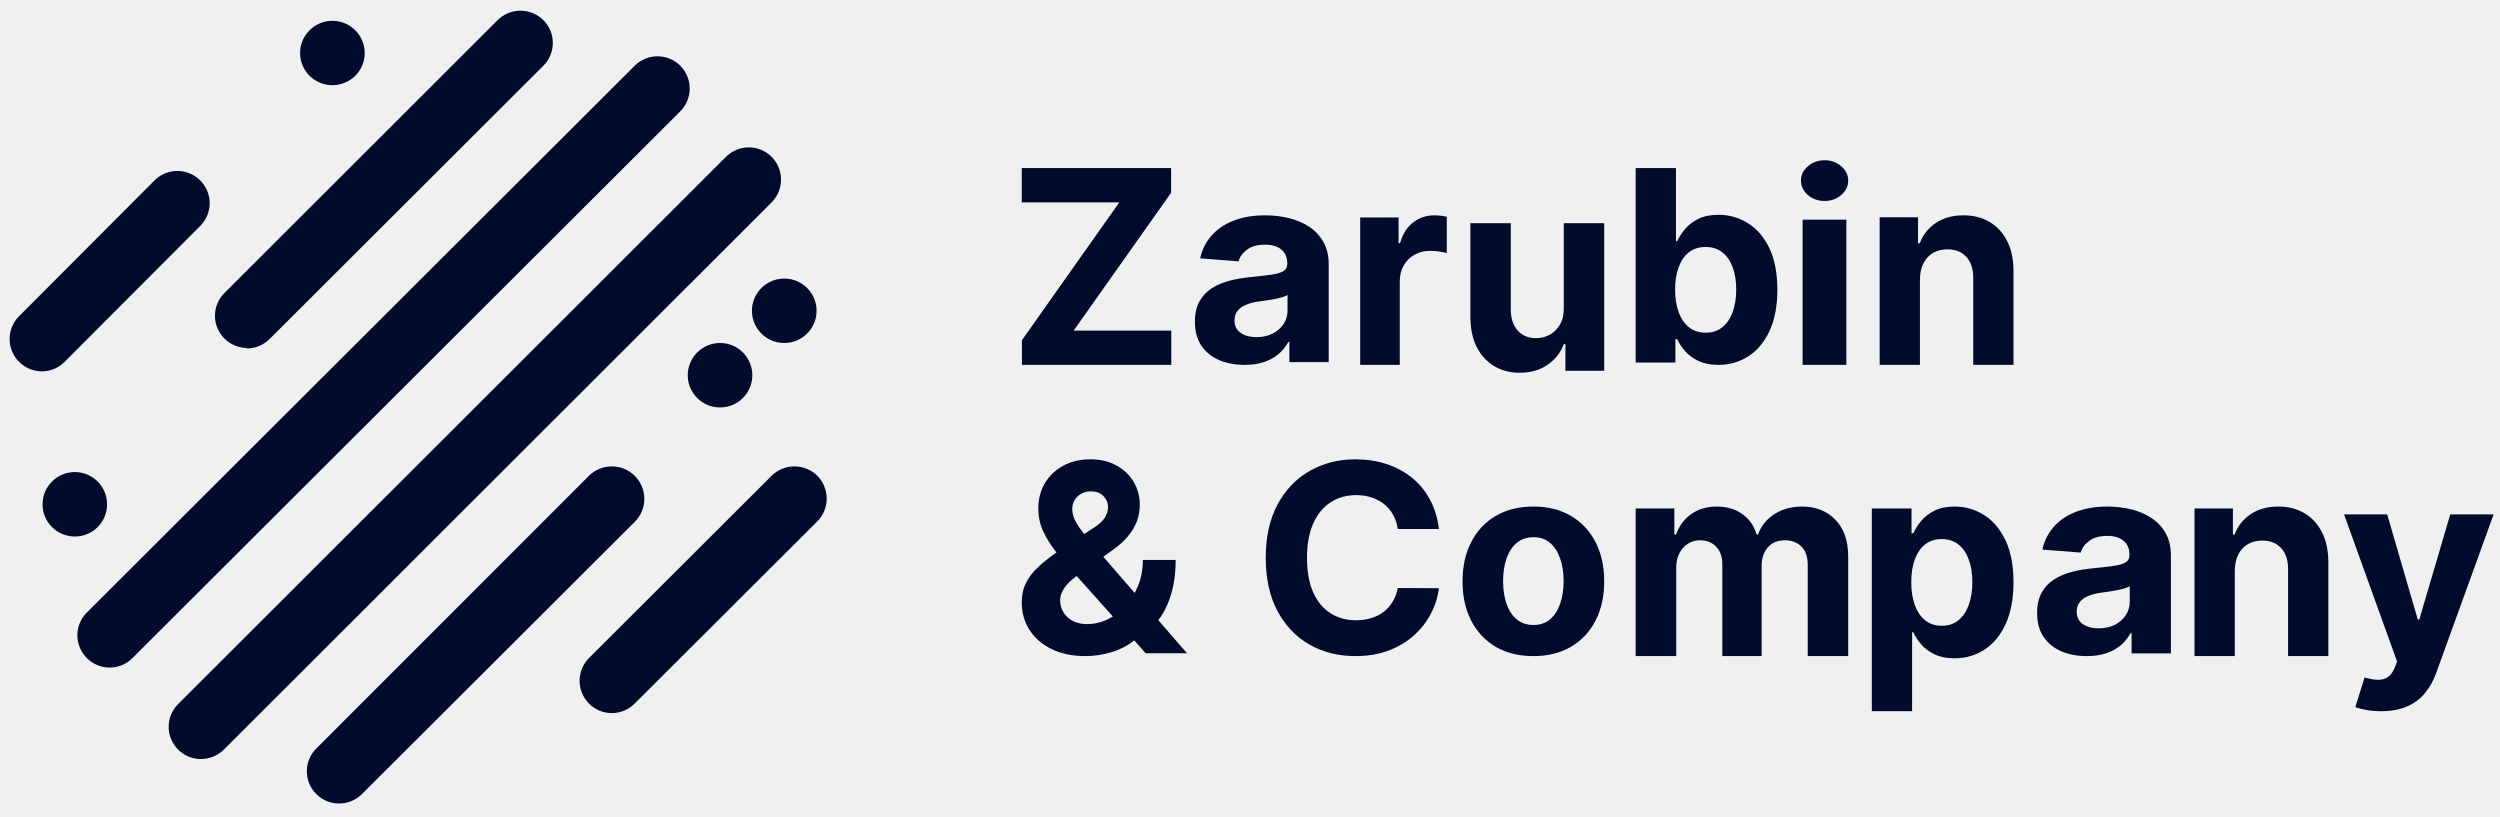
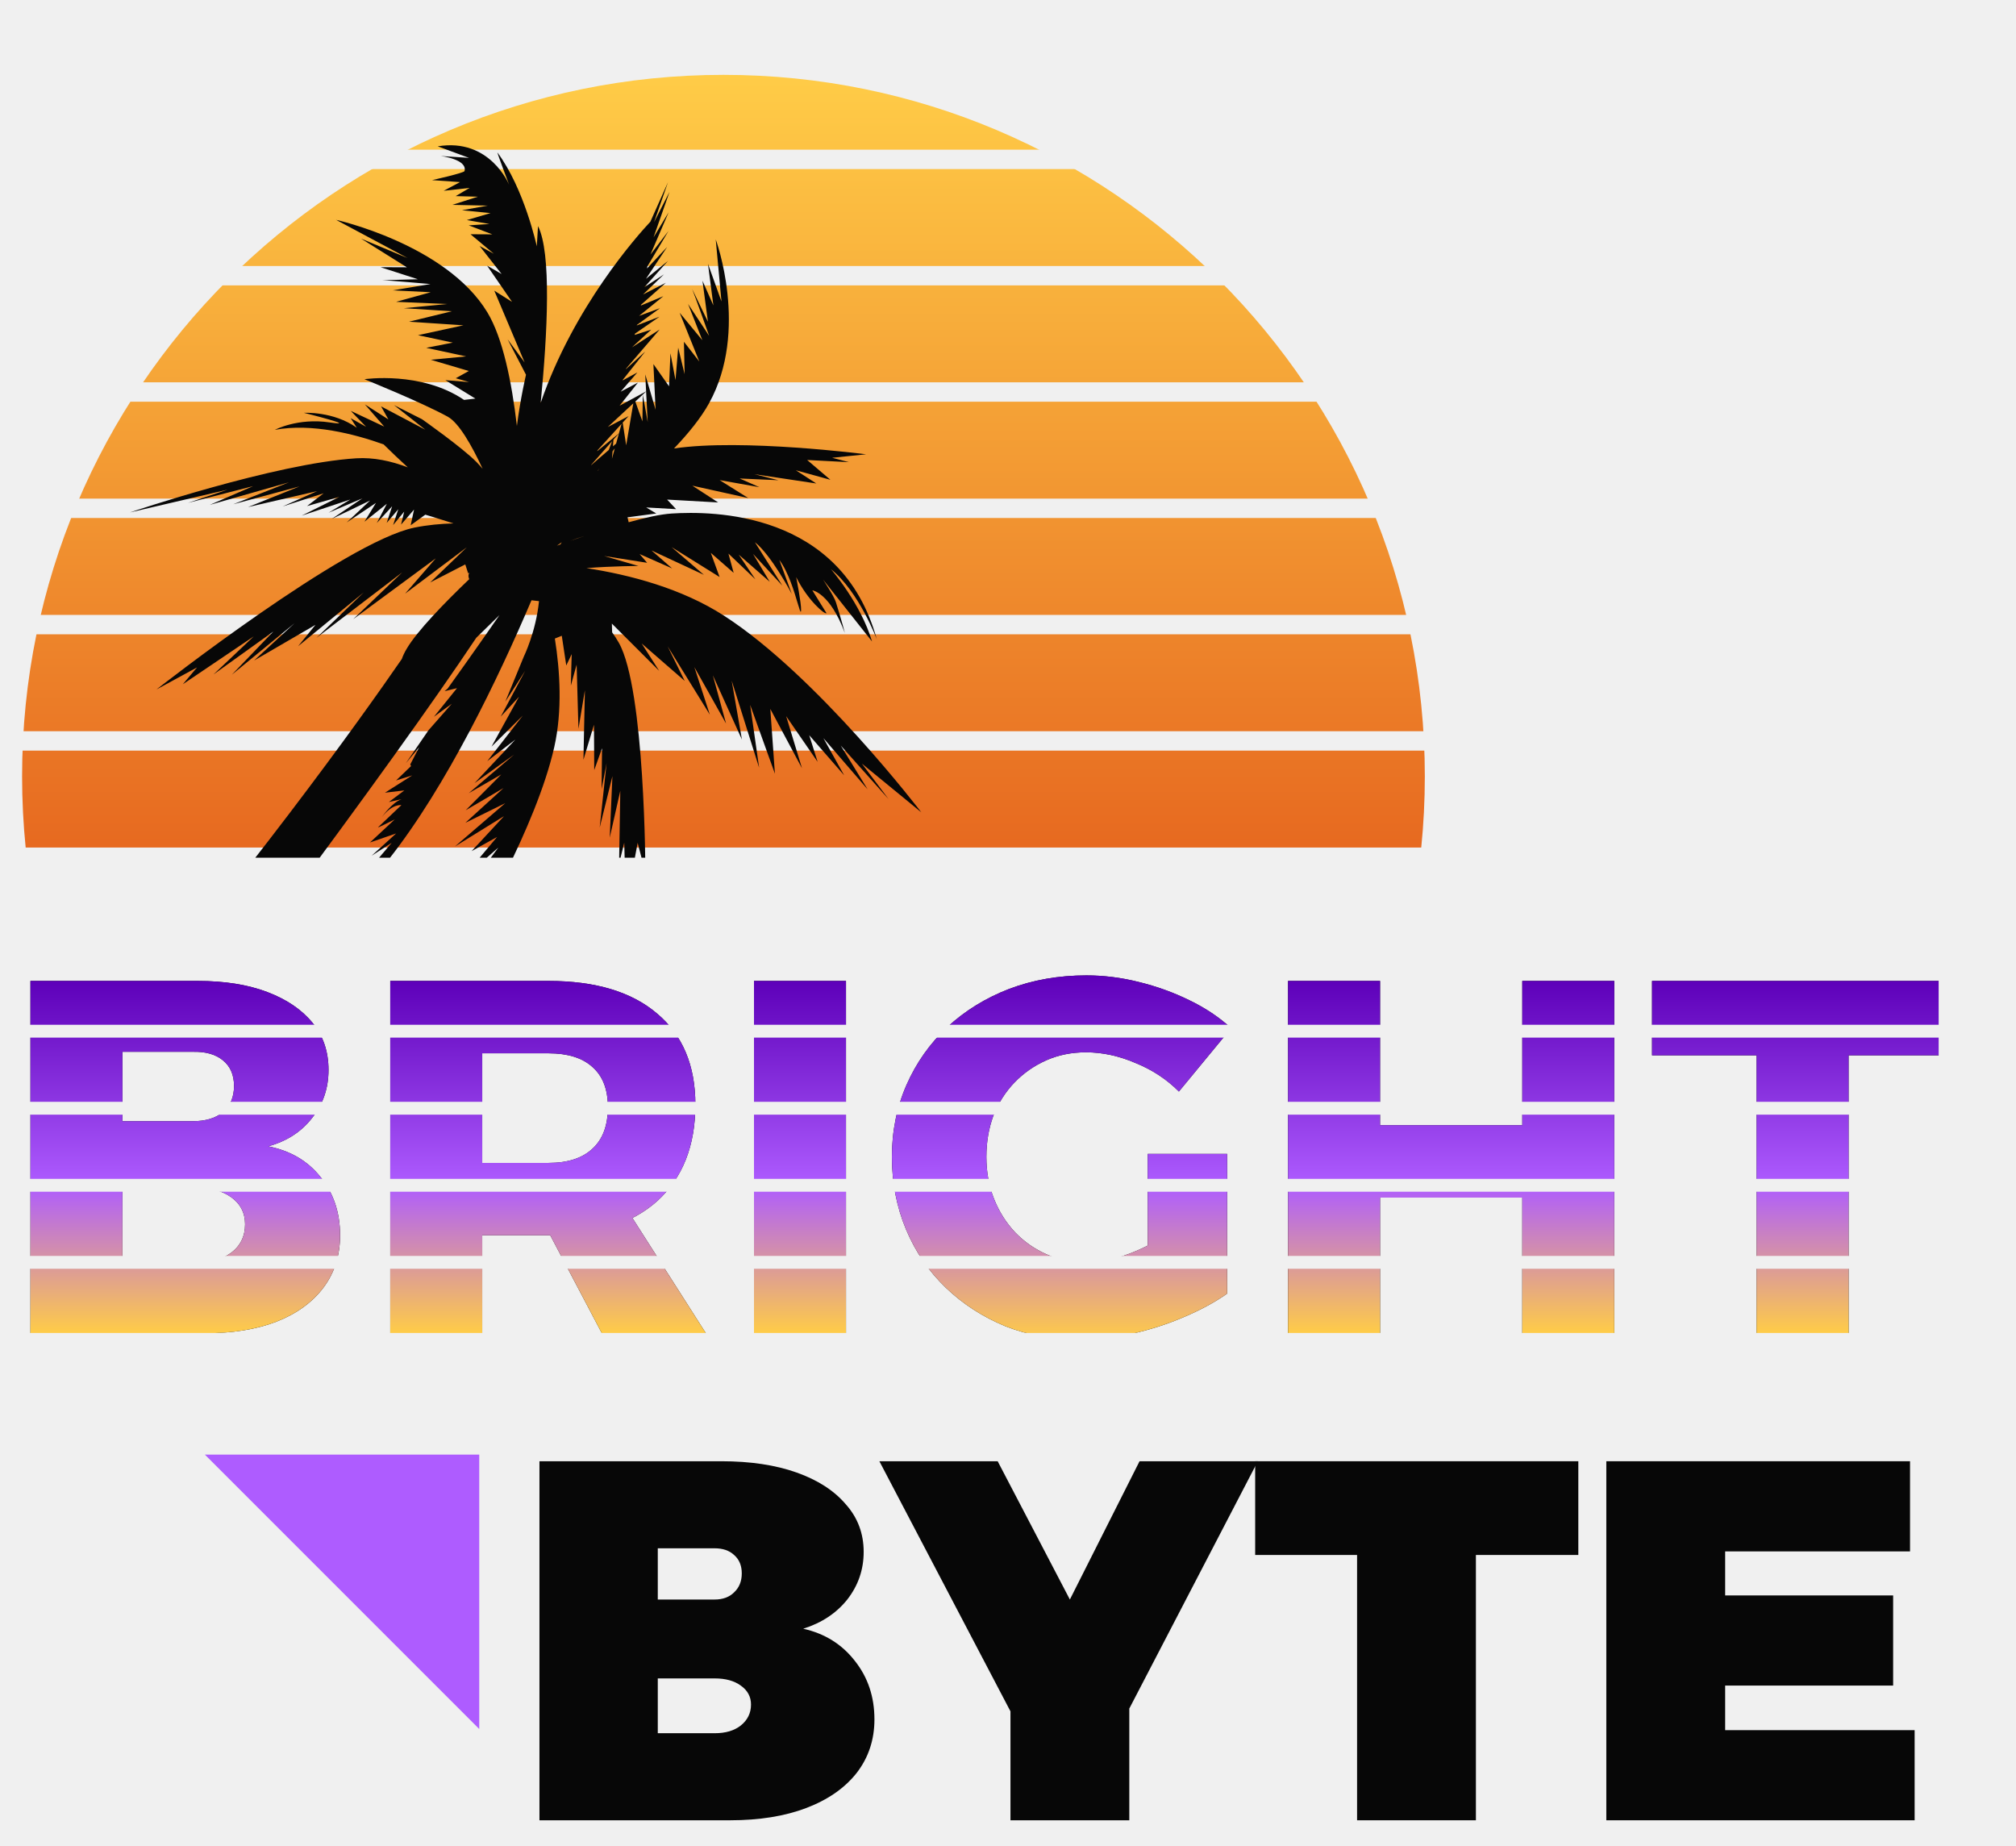
- <svg xmlns="http://www.w3.org/2000/svg" viewBox="0 0 196 64" fill="none">
-   <g clip-path="url(#clip0_560_2502)">
-     <path d="M7.642 37.735C7.286 37.387 6.835 37.15 6.345 37.056C5.855 36.962 5.348 37.015 4.888 37.207C4.427 37.4 4.034 37.723 3.758 38.138C3.481 38.552 3.334 39.039 3.334 39.536C3.334 40.034 3.481 40.521 3.758 40.935C4.034 41.35 4.427 41.673 4.888 41.866C5.348 42.059 5.855 42.111 6.345 42.017C6.835 41.923 7.286 41.687 7.642 41.338C7.881 41.102 8.07 40.821 8.199 40.512C8.328 40.203 8.395 39.871 8.395 39.536C8.395 39.202 8.328 38.87 8.199 38.561C8.07 38.252 7.881 37.971 7.642 37.735Z" fill="#010C2C" />
-     <path d="M59.695 26.151C60.049 26.504 60.5 26.745 60.992 26.843C61.483 26.94 61.993 26.89 62.455 26.699C62.918 26.508 63.314 26.185 63.593 25.769C63.871 25.354 64.02 24.865 64.02 24.366C64.02 23.866 63.871 23.378 63.593 22.962C63.314 22.547 62.918 22.223 62.455 22.032C61.993 21.841 61.483 21.791 60.992 21.889C60.5 21.986 60.049 22.227 59.695 22.581C59.459 22.814 59.271 23.092 59.144 23.399C59.016 23.705 58.95 24.034 58.95 24.366C58.95 24.698 59.016 25.026 59.144 25.332C59.271 25.639 59.459 25.917 59.695 26.151Z" fill="#010C2C" />
-     <path d="M15.753 17.657C16.203 17.179 16.449 16.544 16.439 15.889C16.428 15.233 16.162 14.607 15.697 14.143C15.232 13.679 14.604 13.414 13.946 13.403C13.289 13.393 12.653 13.638 12.173 14.087L1.487 24.798C1.136 25.153 0.898 25.603 0.802 26.093C0.707 26.582 0.758 27.089 0.949 27.549C1.141 28.01 1.464 28.404 1.879 28.682C2.294 28.96 2.782 29.111 3.282 29.114C3.614 29.115 3.943 29.049 4.25 28.921C4.556 28.793 4.834 28.605 5.067 28.368L15.753 17.657Z" fill="#010C2C" />
-     <path d="M19.333 27.323C20.005 27.323 20.65 27.059 21.128 26.588L42.597 5.156C43.073 4.682 43.341 4.04 43.342 3.369C43.343 2.698 43.077 2.055 42.602 1.58C42.127 1.105 41.483 0.838 40.811 0.837C40.138 0.836 39.493 1.101 39.017 1.575L17.548 23.018C17.211 23.373 16.984 23.818 16.895 24.299C16.806 24.78 16.86 25.277 17.049 25.729C17.238 26.18 17.555 26.567 17.96 26.843C18.365 27.118 18.842 27.27 19.333 27.281V27.323Z" fill="#010C2C" />
-     <path d="M53.337 5.156C53.102 4.92 52.823 4.733 52.516 4.606C52.209 4.478 51.879 4.413 51.547 4.413C51.214 4.413 50.884 4.478 50.577 4.606C50.27 4.733 49.991 4.92 49.757 5.156L6.808 48.02C6.572 48.254 6.385 48.532 6.257 48.839C6.129 49.145 6.063 49.473 6.063 49.806C6.063 50.137 6.129 50.466 6.257 50.772C6.385 51.078 6.572 51.357 6.808 51.591C7.042 51.827 7.321 52.016 7.628 52.144C7.935 52.272 8.265 52.338 8.598 52.338C8.931 52.338 9.261 52.272 9.569 52.144C9.876 52.016 10.155 51.827 10.388 51.591L53.337 8.726C53.809 8.251 54.073 7.61 54.073 6.941C54.073 6.272 53.809 5.631 53.337 5.156Z" fill="#010C2C" />
-     <path d="M60.497 12.296C60.262 12.06 59.983 11.874 59.676 11.746C59.369 11.618 59.039 11.553 58.707 11.553C58.374 11.553 58.044 11.618 57.737 11.746C57.43 11.874 57.151 12.06 56.917 12.296L13.968 55.192C13.732 55.427 13.544 55.706 13.416 56.014C13.288 56.321 13.222 56.65 13.222 56.983C13.222 57.316 13.288 57.645 13.416 57.952C13.544 58.259 13.732 58.539 13.968 58.773C14.203 59.007 14.481 59.193 14.787 59.319C15.093 59.445 15.422 59.51 15.753 59.509C16.425 59.509 17.07 59.244 17.548 58.773L60.497 15.866C60.968 15.391 61.233 14.75 61.233 14.081C61.233 13.413 60.968 12.771 60.497 12.296Z" fill="#010C2C" />
-     <path d="M49.757 37.298C49.281 36.828 48.637 36.564 47.967 36.564C47.296 36.564 46.653 36.828 46.177 37.298L24.74 58.741C24.29 59.219 24.044 59.854 24.055 60.51C24.065 61.166 24.331 61.792 24.796 62.256C25.261 62.719 25.889 62.985 26.547 62.995C27.204 63.006 27.84 62.76 28.32 62.312L49.8 40.879C50.266 40.397 50.524 39.751 50.516 39.08C50.508 38.41 50.235 37.77 49.757 37.298Z" fill="#010C2C" />
-     <path d="M64.076 37.298C63.6 36.828 62.957 36.564 62.286 36.564C61.616 36.564 60.973 36.828 60.497 37.298L46.177 51.59C45.705 52.065 45.44 52.707 45.44 53.375C45.44 54.044 45.705 54.685 46.177 55.16C46.411 55.397 46.689 55.585 46.996 55.714C47.304 55.842 47.634 55.908 47.967 55.908C48.3 55.908 48.63 55.842 48.937 55.714C49.244 55.585 49.523 55.397 49.757 55.16L64.076 40.879C64.549 40.403 64.814 39.759 64.814 39.089C64.814 38.419 64.549 37.775 64.076 37.298Z" fill="#010C2C" />
-     <path d="M54.662 27.633C54.307 27.986 54.066 28.436 53.968 28.926C53.87 29.416 53.92 29.924 54.111 30.385C54.303 30.847 54.628 31.242 55.044 31.519C55.461 31.797 55.951 31.945 56.452 31.945C56.953 31.945 57.442 31.797 57.859 31.519C58.276 31.242 58.6 30.847 58.792 30.385C58.983 29.924 59.033 29.416 58.935 28.926C58.837 28.436 58.596 27.986 58.242 27.633C58.007 27.397 57.728 27.21 57.421 27.082C57.114 26.955 56.784 26.889 56.452 26.889C56.119 26.889 55.789 26.955 55.482 27.082C55.175 27.21 54.896 27.397 54.662 27.633Z" fill="#010C2C" />
-     <path d="M27.85 5.945C28.204 5.591 28.446 5.141 28.544 4.651C28.642 4.161 28.592 3.653 28.4 3.192C28.209 2.73 27.884 2.335 27.467 2.058C27.051 1.78 26.561 1.632 26.06 1.632C25.559 1.632 25.069 1.78 24.653 2.058C24.236 2.335 23.912 2.73 23.72 3.192C23.528 3.653 23.478 4.161 23.576 4.651C23.674 5.141 23.916 5.591 24.27 5.945C24.746 6.415 25.39 6.679 26.06 6.679C26.73 6.679 27.374 6.415 27.85 5.945Z" fill="#010C2C" />
-     <path d="M186.68 55.758C186.273 55.758 185.89 55.726 185.533 55.663C185.181 55.604 184.89 55.529 184.658 55.436L185.382 53.114C185.76 53.225 186.099 53.286 186.401 53.296C186.708 53.306 186.972 53.238 187.193 53.092C187.42 52.946 187.603 52.697 187.744 52.347L187.933 51.872L183.775 40.331H187.155L189.555 48.57H189.675L192.097 40.331H195.5L190.996 52.763C190.78 53.367 190.485 53.893 190.113 54.341C189.746 54.794 189.281 55.142 188.717 55.385C188.154 55.634 187.475 55.758 186.68 55.758Z" fill="#010C2C" />
-     <path d="M175.207 44.747V51.438H172.051V39.864H175.059V41.906H175.192C175.444 41.233 175.866 40.7 176.459 40.309C177.052 39.912 177.77 39.713 178.615 39.713C179.405 39.713 180.094 39.889 180.682 40.241C181.269 40.593 181.726 41.095 182.052 41.748C182.378 42.396 182.541 43.169 182.541 44.069V51.438H179.385V44.641C179.39 43.933 179.212 43.38 178.852 42.984C178.491 42.582 177.995 42.381 177.363 42.381C176.938 42.381 176.563 42.474 176.237 42.66C175.916 42.846 175.664 43.117 175.481 43.473C175.303 43.825 175.212 44.249 175.207 44.747Z" fill="#010C2C" />
-     <path d="M163.6 51.438C162.852 51.438 162.186 51.312 161.601 51.061C161.016 50.804 160.553 50.427 160.213 49.929C159.877 49.426 159.709 48.8 159.709 48.05C159.709 47.419 159.829 46.889 160.068 46.46C160.307 46.031 160.632 45.685 161.044 45.424C161.456 45.163 161.924 44.965 162.448 44.832C162.977 44.699 163.531 44.605 164.111 44.551C164.793 44.482 165.342 44.418 165.759 44.359C166.176 44.295 166.479 44.201 166.667 44.078C166.855 43.955 166.949 43.772 166.949 43.53V43.486C166.949 43.017 166.797 42.655 166.492 42.399C166.191 42.142 165.764 42.014 165.21 42.014C164.625 42.014 164.16 42.14 163.814 42.391C163.468 42.638 163.239 42.949 163.127 43.323L160.121 43.087C160.274 42.396 160.574 41.799 161.021 41.296C161.469 40.788 162.046 40.399 162.753 40.128C163.465 39.852 164.289 39.713 165.225 39.713C165.876 39.713 166.499 39.787 167.094 39.935C167.694 40.083 168.226 40.313 168.689 40.623C169.157 40.934 169.526 41.333 169.795 41.822C170.065 42.305 170.199 42.884 170.199 43.56V51.224H167.117V49.648H167.026C166.837 50.003 166.586 50.316 166.27 50.587C165.955 50.854 165.576 51.063 165.134 51.216C164.691 51.364 164.18 51.438 163.6 51.438ZM164.531 49.263C165.009 49.263 165.431 49.172 165.797 48.99C166.164 48.802 166.451 48.551 166.659 48.235C166.868 47.919 166.972 47.562 166.972 47.162V45.957C166.871 46.021 166.731 46.08 166.553 46.134C166.38 46.184 166.184 46.23 165.965 46.275C165.746 46.314 165.528 46.351 165.309 46.386C165.09 46.415 164.892 46.442 164.714 46.467C164.332 46.521 163.999 46.608 163.714 46.726C163.43 46.844 163.208 47.005 163.051 47.207C162.893 47.404 162.814 47.651 162.814 47.947C162.814 48.376 162.974 48.703 163.295 48.93C163.62 49.152 164.032 49.263 164.531 49.263Z" fill="#010C2C" />
-     <path d="M146.75 55.758V39.864H149.864V41.806H150.005C150.144 41.494 150.344 41.178 150.606 40.857C150.873 40.531 151.219 40.26 151.644 40.044C152.074 39.824 152.608 39.713 153.245 39.713C154.076 39.713 154.842 39.934 155.544 40.376C156.246 40.812 156.807 41.472 157.227 42.355C157.648 43.233 157.858 44.334 157.858 45.658C157.858 46.948 157.652 48.036 157.242 48.925C156.837 49.807 156.283 50.477 155.581 50.934C154.884 51.385 154.103 51.611 153.238 51.611C152.625 51.611 152.104 51.508 151.674 51.303C151.248 51.097 150.9 50.839 150.628 50.528C150.356 50.211 150.149 49.893 150.005 49.572H149.909V55.758H146.75ZM149.842 45.644C149.842 46.331 149.936 46.93 150.124 47.442C150.312 47.954 150.584 48.353 150.939 48.639C151.295 48.919 151.728 49.06 152.237 49.06C152.751 49.06 153.186 48.917 153.542 48.631C153.898 48.34 154.167 47.939 154.35 47.427C154.538 46.91 154.632 46.316 154.632 45.644C154.632 44.976 154.541 44.389 154.358 43.883C154.175 43.376 153.905 42.979 153.55 42.694C153.194 42.407 152.756 42.264 152.237 42.264C151.723 42.264 151.288 42.403 150.932 42.678C150.581 42.954 150.312 43.346 150.124 43.852C149.936 44.359 149.842 44.956 149.842 45.644Z" fill="#010C2C" />
-     <path d="M128.237 51.438V39.864H131.268V41.906H131.402C131.641 41.228 132.039 40.693 132.597 40.301C133.154 39.909 133.821 39.713 134.597 39.713C135.384 39.713 136.053 39.912 136.605 40.309C137.158 40.7 137.526 41.233 137.71 41.906H137.83C138.063 41.243 138.486 40.713 139.099 40.316C139.716 39.914 140.445 39.713 141.286 39.713C142.356 39.713 143.224 40.057 143.891 40.746C144.563 41.429 144.899 42.398 144.899 43.654V51.438H141.726V44.287C141.726 43.644 141.557 43.162 141.219 42.84C140.88 42.519 140.457 42.358 139.95 42.358C139.372 42.358 138.922 42.544 138.598 42.916C138.275 43.282 138.113 43.767 138.113 44.37V51.438H135.03V44.219C135.03 43.652 134.869 43.2 134.545 42.863C134.227 42.526 133.806 42.358 133.283 42.358C132.93 42.358 132.612 42.449 132.328 42.63C132.049 42.805 131.828 43.054 131.664 43.376C131.499 43.692 131.417 44.064 131.417 44.491V51.438H128.237Z" fill="#010C2C" />
-     <path d="M120.215 51.438C119.074 51.438 118.087 51.194 117.255 50.706C116.427 50.213 115.788 49.528 115.337 48.651C114.887 47.769 114.662 46.746 114.662 45.583C114.662 44.41 114.887 43.385 115.337 42.508C115.788 41.626 116.427 40.941 117.255 40.453C118.087 39.96 119.074 39.713 120.215 39.713C121.357 39.713 122.341 39.96 123.169 40.453C124.001 40.941 124.643 41.626 125.093 42.508C125.544 43.385 125.769 44.41 125.769 45.583C125.769 46.746 125.544 47.769 125.093 48.651C124.643 49.528 124.001 50.213 123.169 50.706C122.341 51.194 121.357 51.438 120.215 51.438ZM120.23 48.998C120.749 48.998 121.183 48.851 121.53 48.555C121.878 48.254 122.14 47.845 122.316 47.328C122.498 46.81 122.588 46.221 122.588 45.561C122.588 44.901 122.498 44.312 122.316 43.794C122.14 43.277 121.878 42.868 121.53 42.567C121.183 42.266 120.749 42.116 120.23 42.116C119.706 42.116 119.265 42.266 118.908 42.567C118.555 42.868 118.288 43.277 118.107 43.794C117.931 44.312 117.843 44.901 117.843 45.561C117.843 46.221 117.931 46.81 118.107 47.328C118.288 47.845 118.555 48.254 118.908 48.555C119.265 48.851 119.706 48.998 120.23 48.998Z" fill="#010C2C" />
-     <path d="M112.81 41.473H109.584C109.525 41.058 109.405 40.689 109.223 40.366C109.041 40.039 108.808 39.76 108.523 39.53C108.238 39.3 107.909 39.124 107.536 39.002C107.168 38.88 106.768 38.819 106.335 38.819C105.555 38.819 104.874 39.012 104.295 39.398C103.715 39.78 103.266 40.337 102.947 41.07C102.628 41.798 102.468 42.683 102.468 43.724C102.468 44.795 102.628 45.694 102.947 46.423C103.271 47.151 103.723 47.701 104.302 48.072C104.882 48.444 105.552 48.63 106.313 48.63C106.741 48.63 107.136 48.574 107.499 48.461C107.868 48.349 108.194 48.185 108.479 47.97C108.764 47.75 109 47.483 109.186 47.17C109.378 46.858 109.51 46.501 109.584 46.1L112.81 46.115C112.727 46.804 112.518 47.469 112.184 48.109C111.855 48.745 111.411 49.314 110.851 49.818C110.296 50.316 109.633 50.712 108.862 51.005C108.096 51.294 107.229 51.438 106.262 51.438C104.916 51.438 103.713 51.135 102.652 50.529C101.596 49.923 100.762 49.045 100.148 47.896C99.539 46.748 99.234 45.357 99.234 43.724C99.234 42.087 99.544 40.694 100.163 39.545C100.781 38.396 101.621 37.521 102.682 36.92C103.743 36.314 104.936 36.011 106.262 36.011C107.136 36.011 107.946 36.133 108.693 36.377C109.444 36.622 110.109 36.979 110.689 37.448C111.268 37.912 111.74 38.482 112.103 39.156C112.471 39.831 112.707 40.603 112.81 41.473Z" fill="#010C2C" />
-     <path d="M85.1 51.438C84.069 51.438 83.18 51.252 82.431 50.881C81.682 50.51 81.106 50.006 80.703 49.371C80.304 48.731 80.105 48.018 80.105 47.231C80.105 46.645 80.221 46.124 80.454 45.67C80.688 45.216 81.014 44.798 81.432 44.417C81.85 44.031 82.336 43.647 82.89 43.266L85.785 41.353C86.16 41.114 86.434 40.862 86.609 40.599C86.784 40.33 86.872 40.039 86.872 39.727C86.872 39.428 86.753 39.152 86.515 38.898C86.276 38.644 85.939 38.52 85.501 38.525C85.209 38.525 84.957 38.59 84.743 38.722C84.529 38.849 84.361 39.018 84.239 39.228C84.123 39.433 84.064 39.663 84.064 39.917C84.064 40.23 84.152 40.547 84.327 40.87C84.502 41.192 84.735 41.534 85.027 41.896C85.319 42.252 85.637 42.639 85.982 43.054L93.063 51.218H89.826L83.918 44.608C83.53 44.163 83.141 43.699 82.752 43.215C82.368 42.726 82.047 42.209 81.789 41.661C81.531 41.109 81.403 40.511 81.403 39.866C81.403 39.138 81.57 38.483 81.906 37.902C82.246 37.32 82.722 36.861 83.335 36.524C83.948 36.182 84.662 36.011 85.479 36.011C86.276 36.011 86.964 36.174 87.543 36.502C88.126 36.824 88.574 37.254 88.885 37.792C89.201 38.324 89.359 38.91 89.359 39.551C89.359 40.259 89.184 40.901 88.834 41.478C88.489 42.05 88.002 42.563 87.375 43.017L84.327 45.223C83.914 45.526 83.607 45.836 83.408 46.154C83.213 46.467 83.116 46.767 83.116 47.055C83.116 47.412 83.204 47.732 83.379 48.015C83.554 48.299 83.802 48.523 84.123 48.69C84.444 48.851 84.82 48.931 85.253 48.931C85.778 48.931 86.296 48.812 86.806 48.572C87.322 48.328 87.788 47.984 88.207 47.539C88.629 47.09 88.967 46.557 89.22 45.941C89.473 45.326 89.599 44.644 89.599 43.897H92.174C92.174 44.815 92.074 45.643 91.875 46.381C91.675 47.114 91.398 47.754 91.043 48.301C90.688 48.843 90.282 49.288 89.826 49.635C89.68 49.728 89.539 49.816 89.403 49.899C89.266 49.982 89.125 50.07 88.98 50.163C88.425 50.612 87.805 50.937 87.12 51.138C86.439 51.338 85.766 51.438 85.1 51.438Z" fill="#010C2C" />
-     <path d="M150.523 21.915V28.606H147.367V17.032H150.375V19.074H150.508C150.76 18.401 151.183 17.869 151.775 17.477C152.368 17.08 153.087 16.881 153.931 16.881C154.721 16.881 155.41 17.057 155.998 17.409C156.586 17.76 157.043 18.263 157.369 18.916C157.695 19.564 157.858 20.337 157.858 21.237V28.606H154.702V21.809C154.707 21.101 154.529 20.549 154.168 20.152C153.808 19.75 153.311 19.549 152.679 19.549C152.254 19.549 151.879 19.642 151.553 19.828C151.232 20.014 150.98 20.285 150.797 20.641C150.62 20.993 150.528 21.418 150.523 21.915Z" fill="#010C2C" />
-     <path d="M141.325 28.606V17.223H144.754V28.606H141.325ZM143.048 15.756C142.538 15.756 142.1 15.6 141.736 15.289C141.376 14.973 141.196 14.595 141.196 14.155C141.196 13.72 141.376 13.347 141.736 13.036C142.1 12.72 142.538 12.562 143.048 12.562C143.557 12.562 143.992 12.72 144.351 13.036C144.716 13.347 144.899 13.72 144.899 14.155C144.899 14.595 144.716 14.973 144.351 15.289C143.992 15.6 143.557 15.756 143.048 15.756Z" fill="#010C2C" />
-     <path d="M128.237 28.42V13.179H131.396V18.909H131.492C131.631 18.601 131.831 18.289 132.093 17.971C132.36 17.649 132.706 17.381 133.131 17.168C133.561 16.949 134.095 16.84 134.733 16.84C135.563 16.84 136.329 17.058 137.031 17.495C137.733 17.927 138.294 18.579 138.715 19.452C139.135 20.32 139.345 21.41 139.345 22.719C139.345 23.994 139.14 25.071 138.729 25.949C138.324 26.822 137.77 27.485 137.069 27.936C136.372 28.383 135.59 28.606 134.725 28.606C134.112 28.606 133.591 28.504 133.161 28.301C132.736 28.097 132.387 27.842 132.115 27.534C131.843 27.222 131.636 26.907 131.492 26.589H131.352V28.42H128.237ZM131.329 22.704C131.329 23.384 131.423 23.977 131.611 24.483C131.799 24.989 132.071 25.384 132.427 25.666C132.783 25.944 133.215 26.083 133.724 26.083C134.238 26.083 134.673 25.942 135.029 25.659C135.385 25.371 135.655 24.974 135.838 24.468C136.025 23.957 136.119 23.369 136.119 22.704C136.119 22.045 136.028 21.464 135.845 20.963C135.662 20.462 135.393 20.07 135.037 19.787C134.681 19.504 134.243 19.363 133.724 19.363C133.21 19.363 132.775 19.499 132.419 19.772C132.068 20.045 131.799 20.432 131.611 20.933C131.423 21.434 131.329 22.025 131.329 22.704Z" fill="#010C2C" />
-     <path d="M122.602 24.145V17.498H125.769V29.073H122.728V26.97H122.609C122.351 27.648 121.923 28.193 121.323 28.605C120.728 29.017 120.002 29.223 119.144 29.223C118.381 29.223 117.71 29.047 117.13 28.696C116.55 28.344 116.096 27.844 115.769 27.196C115.447 26.548 115.283 25.772 115.278 24.868V17.498H118.446V24.295C118.451 24.978 118.631 25.518 118.988 25.915C119.345 26.312 119.823 26.511 120.423 26.511C120.805 26.511 121.162 26.423 121.494 26.247C121.826 26.066 122.094 25.8 122.297 25.448C122.505 25.096 122.607 24.662 122.602 24.145Z" fill="#010C2C" />
-     <path d="M106.639 28.606V17.047H109.647V19.064H109.764C109.968 18.346 110.31 17.805 110.791 17.438C111.271 17.067 111.825 16.881 112.451 16.881C112.607 16.881 112.774 16.891 112.954 16.911C113.133 16.931 113.291 16.959 113.427 16.994V19.839C113.281 19.794 113.08 19.754 112.823 19.718C112.565 19.683 112.33 19.666 112.116 19.666C111.66 19.666 111.252 19.769 110.893 19.974C110.538 20.175 110.257 20.456 110.048 20.817C109.844 21.178 109.742 21.595 109.742 22.066V28.606H106.639Z" fill="#010C2C" />
-     <path d="M97.571 28.606C96.823 28.606 96.157 28.48 95.572 28.229C94.987 27.972 94.525 27.595 94.184 27.097C93.848 26.594 93.68 25.968 93.68 25.218C93.68 24.587 93.8 24.057 94.039 23.628C94.278 23.199 94.603 22.853 95.015 22.592C95.427 22.331 95.895 22.133 96.419 22C96.948 21.867 97.502 21.773 98.082 21.719C98.764 21.65 99.313 21.586 99.73 21.527C100.147 21.463 100.45 21.369 100.638 21.246C100.826 21.122 100.921 20.94 100.921 20.698V20.654C100.921 20.186 100.768 19.823 100.463 19.567C100.163 19.31 99.735 19.182 99.181 19.182C98.596 19.182 98.131 19.308 97.785 19.559C97.439 19.806 97.21 20.116 97.098 20.491L94.092 20.255C94.245 19.564 94.545 18.967 94.992 18.464C95.44 17.956 96.017 17.567 96.724 17.296C97.436 17.019 98.26 16.881 99.196 16.881C99.847 16.881 100.47 16.955 101.065 17.103C101.666 17.251 102.197 17.48 102.66 17.791C103.128 18.102 103.497 18.501 103.766 18.99C104.036 19.473 104.171 20.052 104.171 20.728V28.392H101.088V26.816H100.997C100.809 27.171 100.557 27.484 100.242 27.755C99.926 28.022 99.547 28.231 99.105 28.384C98.662 28.532 98.151 28.606 97.571 28.606ZM98.502 26.431C98.98 26.431 99.402 26.34 99.769 26.157C100.135 25.97 100.422 25.719 100.631 25.403C100.839 25.087 100.943 24.73 100.943 24.33V23.125C100.842 23.189 100.702 23.248 100.524 23.302C100.351 23.352 100.155 23.398 99.936 23.443C99.718 23.482 99.499 23.519 99.28 23.554C99.061 23.583 98.863 23.61 98.685 23.635C98.304 23.689 97.971 23.776 97.686 23.894C97.401 24.012 97.18 24.173 97.022 24.375C96.864 24.572 96.785 24.819 96.785 25.114C96.785 25.544 96.946 25.872 97.266 26.098C97.591 26.32 98.004 26.431 98.502 26.431Z" fill="#010C2C" />
-     <path d="M80.119 28.606V26.67L87.752 15.868H80.105V13.179H91.814V15.115L84.174 25.917H91.829V28.606H80.119Z" fill="#010C2C" />
+ <svg xmlns="http://www.w3.org/2000/svg" viewBox="0 0 71 65" fill="none">
+   <g clip-path="url(#clip0_2793_510)">
+     <mask id="mask0_2793_510" style="mask-type:alpha" maskUnits="userSpaceOnUse" x="-6" y="28" width="75" height="52">
+       <rect x="-5.669" y="28.401" width="73.955" height="2.261" fill="#D9D9D9" />
+       <rect x="-5.669" y="31.114" width="73.955" height="2.261" fill="#D9D9D9" />
+       <rect x="-5.669" y="33.827" width="73.955" height="2.261" fill="#D9D9D9" />
+       <rect x="-5.669" y="36.54" width="73.955" height="2.261" fill="#D9D9D9" />
+       <rect x="-5.669" y="39.253" width="73.955" height="2.261" fill="#D9D9D9" />
+       <rect x="-5.669" y="41.967" width="73.955" height="2.261" fill="#D9D9D9" />
+       <rect x="-5.669" y="44.68" width="73.955" height="2.261" fill="#D9D9D9" />
+     </mask>
+     <g mask="url(#mask0_2793_510)">
+       <path d="M58.182 34.544H68.822V37.164H65.104V46.953H61.864V37.164H58.182V34.544Z" fill="#070707" />
+       <path d="M58.182 34.544H68.822V37.164H65.104V46.953H61.864V37.164H58.182V34.544Z" fill="url(#paint0_linear_2793_510)" />
+       <path d="M45.363 34.544H48.603V39.624H53.612V34.544H56.852V46.953H53.612V42.174H48.603V46.953H45.363V34.544Z" fill="#070707" />
+       <path d="M45.363 34.544H48.603V39.624H53.612V34.544H56.852V46.953H53.612V42.174H48.603V46.953H45.363V34.544Z" fill="url(#paint1_linear_2793_510)" />
+       <path d="M41.519 38.439C41.082 38.002 40.569 37.666 39.979 37.43C39.4 37.182 38.822 37.058 38.244 37.058C37.736 37.058 37.27 37.152 36.845 37.341C36.42 37.53 36.049 37.79 35.73 38.12C35.411 38.45 35.164 38.84 34.986 39.288C34.821 39.737 34.739 40.221 34.739 40.74C34.739 41.271 34.827 41.761 35.004 42.209C35.181 42.658 35.429 43.053 35.748 43.395C36.066 43.726 36.438 43.986 36.863 44.174C37.3 44.363 37.772 44.458 38.279 44.458C38.728 44.458 39.235 44.351 39.802 44.139C40.38 43.915 40.905 43.626 41.377 43.272L43.218 45.555C42.782 45.862 42.268 46.139 41.678 46.387C41.1 46.635 40.492 46.83 39.855 46.971C39.229 47.113 38.627 47.184 38.049 47.184C37.105 47.184 36.226 47.024 35.411 46.706C34.609 46.375 33.907 45.921 33.305 45.343C32.703 44.764 32.237 44.08 31.906 43.289C31.576 42.498 31.411 41.649 31.411 40.74C31.411 39.831 31.582 38.987 31.924 38.209C32.266 37.43 32.744 36.751 33.358 36.173C33.983 35.594 34.709 35.146 35.535 34.827C36.373 34.509 37.282 34.349 38.261 34.349C38.875 34.349 39.489 34.426 40.103 34.58C40.728 34.733 41.318 34.945 41.873 35.217C42.439 35.488 42.935 35.819 43.36 36.208L41.519 38.439ZM40.421 40.634H43.218V45.555H40.421V40.634Z" fill="#070707" />
+       <path d="M41.519 38.439C41.082 38.002 40.569 37.666 39.979 37.43C39.4 37.182 38.822 37.058 38.244 37.058C37.736 37.058 37.27 37.152 36.845 37.341C36.42 37.53 36.049 37.79 35.73 38.12C35.411 38.45 35.164 38.84 34.986 39.288C34.821 39.737 34.739 40.221 34.739 40.74C34.739 41.271 34.827 41.761 35.004 42.209C35.181 42.658 35.429 43.053 35.748 43.395C36.066 43.726 36.438 43.986 36.863 44.174C37.3 44.363 37.772 44.458 38.279 44.458C38.728 44.458 39.235 44.351 39.802 44.139C40.38 43.915 40.905 43.626 41.377 43.272L43.218 45.555C42.782 45.862 42.268 46.139 41.678 46.387C41.1 46.635 40.492 46.83 39.855 46.971C39.229 47.113 38.627 47.184 38.049 47.184C37.105 47.184 36.226 47.024 35.411 46.706C34.609 46.375 33.907 45.921 33.305 45.343C32.703 44.764 32.237 44.08 31.906 43.289C31.576 42.498 31.411 41.649 31.411 40.74C31.411 39.831 31.582 38.987 31.924 38.209C32.266 37.43 32.744 36.751 33.358 36.173C33.983 35.594 34.709 35.146 35.535 34.827C36.373 34.509 37.282 34.349 38.261 34.349C38.875 34.349 39.489 34.426 40.103 34.58C40.728 34.733 41.318 34.945 41.873 35.217C42.439 35.488 42.935 35.819 43.36 36.208L41.519 38.439ZM40.421 40.634H43.218V45.555H40.421V40.634Z" fill="url(#paint2_linear_2793_510)" />
+       <path d="M26.554 34.544H29.794V46.953H26.554V34.544Z" fill="#070707" />
+       <path d="M26.554 34.544H29.794V46.953H26.554V34.544Z" fill="url(#paint3_linear_2793_510)" />
+       <path d="M19.32 34.544C20.973 34.544 22.247 34.928 23.144 35.695C24.041 36.45 24.49 37.518 24.49 38.899C24.49 40.35 24.041 41.483 23.144 42.298C22.247 43.1 20.973 43.501 19.32 43.501H16.984V46.953H13.744V34.544H19.32ZM19.32 40.952C19.993 40.952 20.506 40.787 20.86 40.456C21.226 40.126 21.409 39.636 21.409 38.987C21.409 38.362 21.226 37.89 20.86 37.571C20.506 37.252 19.993 37.093 19.32 37.093H16.984V40.952H19.32ZM18.754 42.315H21.905L24.861 46.953H21.197L18.754 42.315Z" fill="#070707" />
+       <path d="M19.32 34.544C20.973 34.544 22.247 34.928 23.144 35.695C24.041 36.45 24.49 37.518 24.49 38.899C24.49 40.35 24.041 41.483 23.144 42.298C22.247 43.1 20.973 43.501 19.32 43.501H16.984V46.953H13.744V34.544H19.32ZM19.32 40.952C19.993 40.952 20.506 40.787 20.86 40.456C21.226 40.126 21.409 39.636 21.409 38.987C21.409 38.362 21.226 37.89 20.86 37.571C20.506 37.252 19.993 37.093 19.32 37.093H16.984V40.952H19.32ZM18.754 42.315H21.905L24.861 46.953H21.197L18.754 42.315Z" fill="url(#paint4_linear_2793_510)" />
+       <path d="M6.967 34.544C7.911 34.544 8.726 34.674 9.41 34.933C10.095 35.193 10.626 35.553 11.003 36.013C11.381 36.474 11.57 37.028 11.57 37.677C11.57 38.326 11.375 38.893 10.986 39.377C10.608 39.861 10.095 40.191 9.446 40.368C10.225 40.522 10.838 40.881 11.287 41.448C11.747 42.014 11.977 42.699 11.977 43.501C11.977 44.209 11.782 44.823 11.393 45.342C11.003 45.862 10.449 46.263 9.729 46.546C9.021 46.818 8.177 46.953 7.197 46.953H1.072V34.544H6.967ZM6.79 39.483C7.239 39.483 7.593 39.377 7.852 39.164C8.112 38.94 8.242 38.633 8.242 38.244C8.242 37.854 8.112 37.553 7.852 37.341C7.593 37.129 7.239 37.028 6.79 37.04H4.312V39.483H6.79ZM6.79 44.475C7.357 44.475 7.805 44.357 8.136 44.121C8.466 43.873 8.631 43.537 8.631 43.112C8.631 42.711 8.466 42.392 8.136 42.156C7.805 41.92 7.357 41.808 6.79 41.82H4.312V44.475H6.79Z" fill="#070707" />
+       <path d="M6.967 34.544C7.911 34.544 8.726 34.674 9.41 34.933C10.095 35.193 10.626 35.553 11.003 36.013C11.381 36.474 11.57 37.028 11.57 37.677C11.57 38.326 11.375 38.893 10.986 39.377C10.608 39.861 10.095 40.191 9.446 40.368C10.225 40.522 10.838 40.881 11.287 41.448C11.747 42.014 11.977 42.699 11.977 43.501C11.977 44.209 11.782 44.823 11.393 45.342C11.003 45.862 10.449 46.263 9.729 46.546C9.021 46.818 8.177 46.953 7.197 46.953H1.072V34.544H6.967ZM6.79 39.483C7.239 39.483 7.593 39.377 7.852 39.164C8.112 38.94 8.242 38.633 8.242 38.244C8.242 37.854 8.112 37.553 7.852 37.341C7.593 37.129 7.239 37.028 6.79 37.04H4.312V39.483H6.79ZM6.79 44.475C7.357 44.475 7.805 44.357 8.136 44.121C8.466 43.873 8.631 43.537 8.631 43.112C8.631 42.711 8.466 42.392 8.136 42.156C7.805 41.92 7.357 41.808 6.79 41.82H4.312V44.475H6.79Z" fill="url(#paint5_linear_2793_510)" />
+     </g>
+   </g>
+   <path d="M56.572 51.458H67.268V54.633H60.757V56.184H66.673V59.358H60.757V60.928H67.43V64.102H56.572V51.458Z" fill="#070707" />
+   <path d="M44.205 51.458H55.586V54.759H51.979V64.102H47.794V54.759H44.205V51.458Z" fill="#070707" />
+   <path d="M30.97 51.458H35.136L37.679 56.328L40.133 51.458H44.299L37.914 63.742H37.409L30.97 51.458ZM35.587 58.384H39.772V64.102H35.587V58.384Z" fill="#070707" />
+   <path d="M25.402 51.458C26.425 51.458 27.308 51.59 28.054 51.855C28.799 52.119 29.377 52.492 29.786 52.973C30.206 53.442 30.417 54.001 30.417 54.651C30.417 55.276 30.224 55.835 29.84 56.328C29.455 56.809 28.938 57.152 28.288 57.356C29.046 57.525 29.653 57.903 30.11 58.493C30.567 59.07 30.796 59.755 30.796 60.549C30.796 61.27 30.585 61.902 30.164 62.443C29.744 62.972 29.154 63.381 28.397 63.669C27.639 63.958 26.743 64.102 25.709 64.102H18.999V51.458H25.402ZM25.168 56.328C25.456 56.328 25.685 56.244 25.853 56.076C26.034 55.907 26.124 55.685 26.124 55.408C26.124 55.132 26.034 54.915 25.853 54.759C25.685 54.602 25.456 54.524 25.168 54.524H23.166V56.328H25.168ZM25.168 61.036C25.553 61.036 25.859 60.946 26.088 60.765C26.328 60.573 26.449 60.327 26.449 60.026C26.449 59.749 26.328 59.527 26.088 59.358C25.859 59.19 25.553 59.106 25.168 59.106H23.166V61.036H25.168Z" fill="#070707" />
+   <path d="M7.215 51.225L16.878 60.888L16.878 51.225L7.215 51.225Z" fill="#AE5CFF" />
+   <g clip-path="url(#clip1_2793_510)">
+     <mask id="mask1_2793_510" style="mask-type:alpha" maskUnits="userSpaceOnUse" x="0" y="1" width="62" height="58">
+       <rect y="1.858" width="61.071" height="3.413" fill="#D9D9D9" />
+       <rect y="5.954" width="61.071" height="3.413" fill="#D9D9D9" />
+       <rect y="10.05" width="61.071" height="3.413" fill="#D9D9D9" />
+       <rect y="14.146" width="61.071" height="3.413" fill="#D9D9D9" />
+       <rect y="18.241" width="61.071" height="3.413" fill="#D9D9D9" />
+       <rect y="22.337" width="61.071" height="3.413" fill="#D9D9D9" />
+       <rect y="26.433" width="61.071" height="3.413" fill="#D9D9D9" />
+     </mask>
+     <g mask="url(#mask1_2793_510)">
+       <circle cx="25.479" cy="27.337" r="24.701" fill="url(#paint6_linear_2793_510)" />
+     </g>
+     <path fill-rule="evenodd" clip-rule="evenodd" d="M16.526 20.169C16.487 20.241 16.493 20.319 16.525 20.396C15.629 21.254 14.688 22.227 14.323 22.846C14.243 22.98 14.188 23.099 14.153 23.204C12.661 25.367 8.793 30.782 2.966 37.582C0.305 40.686 -1.079 42.447 -2.201 43.874C-4.287 46.527 -5.464 48.024 -12.247 54.854C-13.303 55.918 -14.337 56.707 -15.207 57.324C-15.205 57.302 -15.305 57.367 -15.44 57.489C-15.444 57.491 -15.447 57.493 -15.45 57.495C-16.274 57.988 -18.961 59.32 -19.866 58.614C-20.295 58.279 -20.871 58.78 -20.871 58.78L-20.872 58.783L-12.971 63.357C-12.825 63.252 -12.816 62.991 -12.805 62.653C-12.79 62.203 -12.77 61.616 -12.418 61.074C-12.361 61.002 -12.282 60.9 -12.18 60.771C-12.167 60.756 -12.156 60.742 -12.147 60.729C-9.188 56.962 10.531 31.814 16.773 22.46C17.041 22.2 17.321 21.927 17.591 21.661C16.651 23.018 15.799 24.202 15.763 24.252L15.656 24.34L16.094 24.234L15.283 25.241L15.911 24.783L15.092 25.715L14.294 26.877L14.76 26.316L14.448 26.922L14.477 26.977L14.014 27.422L13.949 27.484L14.518 27.306L13.558 27.915L14.24 27.835L13.696 28.243L14.145 28.143C13.795 28.265 13.451 28.772 13.451 28.772C13.82 28.295 14.136 28.353 14.136 28.353C14.136 28.353 13.372 29.079 13.317 29.131C13.261 29.182 13.904 28.854 13.904 28.854L13.031 29.668L13.951 29.35L13.088 30.135L13.795 29.68L12.862 30.781L13.481 30.205C12.921 31.056 12.448 31.286 12.448 31.286C13.198 30.988 13.693 30.26 13.693 30.26C15.739 27.665 17.548 23.888 18.718 21.139C18.832 21.154 18.925 21.165 18.983 21.169C18.875 22.252 18.445 23.129 18.445 23.129L17.796 24.709L18.494 23.626L17.636 25.236L18.279 24.536L17.31 26.293L18.411 25.2L17.161 26.804L18.15 26.044L16.713 27.578L18.108 26.572L16.509 27.932L17.654 27.272L16.401 28.534L17.733 27.752L16.389 28.976L17.794 28.284L16.021 29.81L17.753 28.739L16.608 29.973L17.506 29.475L16.189 31.041L17.55 29.848L16.211 31.651L17.515 30.341L16.565 31.621L17.269 31.021L16.633 32.919C16.633 32.919 18.884 29.14 19.521 26.305C19.809 25.021 19.723 23.627 19.541 22.487L19.785 22.389L19.943 23.435L20.134 23.035L20.104 24.144L20.308 23.405L20.372 25.667L20.599 24.305L20.548 26.755L20.919 25.521L20.928 27.119L21.203 26.35L21.186 27.788L21.363 26.877L21.12 29.144L21.568 27.333L21.474 29.497L21.846 27.846L21.803 30.416L21.985 29.674L22.043 31.897L22.457 29.68L22.73 30.734C22.73 30.734 22.722 24.276 21.794 22.634C21.723 22.509 21.644 22.387 21.558 22.268L21.549 21.96L23.215 23.624L22.598 22.66L24.114 23.978L23.513 22.76L24.999 25.167L24.455 23.494L25.57 25.479L25.105 23.781L26.129 26.043L25.769 23.97L26.735 27.036L26.419 24.821L27.291 27.246L27.129 24.965L28.244 27.053L27.687 25.221L28.795 26.829L28.5 25.891L29.73 27.303L28.999 25.994L30.556 27.797L29.609 26.254L31.294 28.141L30.352 26.889L32.447 28.606C32.447 28.606 28.784 23.798 25.491 21.677C24.008 20.723 22.196 20.244 20.653 20.006C21.589 19.933 22.486 19.931 22.486 19.931L21.276 19.58L22.791 19.819L22.526 19.511L23.672 20.017L22.946 19.385L24.79 20.243L23.651 19.266L25.343 20.32L25.033 19.469L25.838 20.173L25.654 19.495L26.603 20.401L26.017 19.532L27.108 20.487L26.52 19.505L27.553 20.623L26.586 19.093C27.177 19.564 27.885 20.915 27.885 20.915L27.447 19.718C27.767 20.146 27.975 20.847 28.093 21.244C28.158 21.461 28.195 21.587 28.209 21.53C28.211 21.521 28.213 21.506 28.213 21.49C28.223 21.245 28.04 20.324 28.04 20.324C28.453 21.154 29.064 21.662 29.106 21.59L28.609 20.788C28.609 20.788 29.227 20.87 29.754 22.289C29.754 22.289 29.641 21.851 29.437 21.2C29.367 20.983 28.986 20.41 28.986 20.41L30.712 22.59C30.313 21.245 29.265 20.044 29.265 20.044C30.249 20.829 30.879 22.513 30.879 22.513C29.63 17.983 25.071 17.995 23.655 18.084C23.27 18.108 22.727 18.228 22.141 18.391L22.1 18.218L23.113 18.082L22.758 17.87L23.811 17.93L23.495 17.593L25.293 17.694L24.383 17.103L26.352 17.539L25.344 16.907L26.744 17.156L26.048 16.85L27.413 16.911L26.569 16.699L28.749 17.026L28.029 16.561L29.245 16.896L28.428 16.199L29.896 16.275L29.308 16.121L30.5 15.998C30.5 15.998 26.146 15.436 23.738 15.793C24.256 15.25 24.693 14.707 24.974 14.196C26.389 11.631 25.207 8.432 25.207 8.432L25.409 10.617L24.933 9.288L25.124 10.754L24.74 9.887L24.932 11.33C24.932 11.33 24.303 10.022 24.381 10.192C24.456 10.361 24.975 11.827 24.975 11.827L24.232 10.703L24.735 11.98L23.937 11.014L24.628 12.731L24.087 12.035L24.111 13.176L23.884 12.242L23.79 13.385L23.612 12.441L23.562 13.603L23.012 12.822L23.089 14.43L22.725 13.185L22.755 13.783L21.821 14.287L22.468 13.473L21.858 13.794L22.446 13.117L21.928 13.398L21.935 13.375L22.727 12.377L22.043 13.001L22.05 12.979L23.232 11.604L22.255 12.233L22.934 11.608L22.353 11.795L22.363 11.75L23.227 11.152L22.428 11.46L22.432 11.442L23.239 10.854L22.508 11.124L23.363 10.431L22.571 10.759L22.576 10.733L23.45 9.958L22.647 10.37L23.383 9.663L22.696 10.112L23.527 9.187L22.75 9.819L23.496 8.697L22.788 9.454L22.798 9.386L23.543 8.134L22.907 8.966L23.547 7.478L23.017 8.359L23.58 6.755L23.035 7.824L23.525 6.418L22.905 7.807C22.46 8.282 20.204 10.796 19.042 14.188C19.284 11.718 19.424 8.904 18.948 7.962L18.905 8.675C18.905 8.675 18.467 6.643 17.52 5.373C17.485 5.327 17.93 6.506 17.93 6.506C17.93 6.506 17.259 4.846 15.416 5.153L16.519 5.56L15.523 5.494C15.523 5.494 16.468 5.608 16.36 6.024C16.342 6.093 15.215 6.343 15.215 6.343L16.201 6.413L15.626 6.719L16.538 6.618L16.048 6.906L16.828 6.927L15.931 7.214L17.176 7.241L16.27 7.404L17.275 7.504L16.442 7.75L17.239 7.888L16.508 7.936L17.338 8.253L16.571 8.249L17.392 8.936L16.89 8.662L17.666 9.65L17.154 9.354L18.033 10.63L17.408 10.236L18.477 12.765L17.877 11.949L18.525 13.197C18.525 13.197 18.332 14.005 18.204 15.001C18.021 13.43 17.705 11.893 17.161 10.995C15.709 8.6 11.836 7.742 11.836 7.742L14.357 9.089L12.713 8.401L14.329 9.413L13.401 9.409L14.718 9.834C14.718 9.834 13.297 9.872 13.477 9.87C13.658 9.869 15.16 10.003 15.16 10.003L13.834 10.225L15.17 10.291L13.95 10.629L15.752 10.706L14.222 10.853L15.912 10.962L14.405 11.329L16.322 11.456L14.721 11.804L15.947 12.065L15.012 12.249L16.417 12.551L15.173 12.669L16.511 13.065L16.052 13.32L16.52 13.455L15.686 13.387L16.742 14.037L16.343 14.083C14.835 13.058 12.835 13.354 12.835 13.354C12.835 13.354 14.831 14.16 15.767 14.673C16.16 14.889 16.609 15.674 16.998 16.509C16.915 16.413 16.843 16.333 16.785 16.274C16.283 15.761 14.861 14.762 14.861 14.762L13.877 14.266L14.98 15.133L13.421 14.31L13.678 14.77L12.851 14.241L13.532 15.023L12.355 14.47C12.355 14.47 12.571 14.7 12.893 15.029L12.351 14.727L12.565 15.063C11.741 14.477 10.704 14.538 10.704 14.538C10.704 14.538 12.73 15.043 11.607 14.875C10.483 14.709 9.681 15.137 9.681 15.137C10.984 14.895 12.484 15.283 13.51 15.649C13.785 15.92 14.081 16.204 14.362 16.459C13.769 16.231 13.154 16.102 12.548 16.139C9.678 16.317 4.574 18.046 4.574 18.046L8.018 17.243L6.617 17.71L8.914 17.12L7.39 17.779L10.177 16.985L8.214 17.758L10.549 17.129L8.735 17.857L11.173 17.294L9.955 17.835L11.399 17.371L10.813 17.822L11.951 17.498L10.625 18.159L12.338 17.59L11.573 18.056L12.762 17.55L11.681 18.276L13.033 17.626L12.21 18.399L13.24 17.711L12.835 18.372L13.624 17.741L13.27 18.419L13.81 17.829L13.619 18.415L14.027 17.932L13.845 18.491L14.235 18.017L14.125 18.474L14.582 17.945L14.464 18.497L14.979 18.124C14.979 18.124 15.413 18.253 15.972 18.432C15.513 18.444 15.049 18.488 14.6 18.579C12.145 19.077 5.511 24.28 5.511 24.28L6.94 23.503L6.439 24.096L8.936 22.411L7.519 23.751L9.627 22.239L8.165 23.76L10.374 21.947L8.949 23.26L11.111 22.004L10.499 22.757L12.808 20.864L11.146 22.461L14.165 20.157L12.439 21.806L15.347 19.663L14.267 20.906L16.439 19.274L15.15 20.512L16.386 19.876L16.487 20.188L16.526 20.169ZM20.569 18.88C20.4 18.931 20.229 18.988 20.077 19.05C20.234 18.995 20.399 18.938 20.569 18.88ZM19.736 19.171C19.75 19.148 19.766 19.122 19.783 19.096C19.726 19.137 19.67 19.176 19.616 19.215L19.736 19.171ZM22.375 14.139L22.755 13.786L22.811 14.866L22.639 13.9L22.625 14.839L22.375 14.139ZM21.405 15.038L22.304 14.204L22.053 15.683L21.93 14.882L22.138 14.653L21.405 15.038ZM21.047 15.854L21.891 14.925L21.798 15.261L21.61 15.415L21.612 15.396L21.602 15.422L21.031 15.89L21.047 15.854ZM21.605 15.482L21.797 15.264L21.698 15.622L21.586 15.719L21.605 15.482ZM21.573 15.894L21.652 15.79L21.552 16.154L21.573 15.894ZM21.058 16.573L21.11 16.496L21.044 16.582L21.058 16.573ZM21.558 15.535L21.439 15.846L20.813 16.386L20.82 16.372L21.558 15.535Z" fill="#070707" />
  </g>
  <defs>
-     <clipPath id="clip0_560_2502">
-       <rect width="195" height="62.326" fill="white" transform="translate(0.5 0.836914)" />
+     <linearGradient id="paint0_linear_2793_510" x1="65.841" y1="34.544" x2="65.841" y2="46.953" gradientUnits="userSpaceOnUse">
+       <stop stop-color="#5D00B9" />
+       <stop offset="0.58" stop-color="#AE5CFF" />
+       <stop offset="1" stop-color="#FFCC47" />
+     </linearGradient>
+     <linearGradient id="paint1_linear_2793_510" x1="53.633" y1="34.544" x2="53.633" y2="46.953" gradientUnits="userSpaceOnUse">
+       <stop stop-color="#5D00B9" />
+       <stop offset="0.58" stop-color="#AE5CFF" />
+       <stop offset="1" stop-color="#FFCC47" />
+     </linearGradient>
+     <linearGradient id="paint2_linear_2793_510" x1="40.012" y1="34.349" x2="40.012" y2="47.184" gradientUnits="userSpaceOnUse">
+       <stop stop-color="#5D00B9" />
+       <stop offset="0.58" stop-color="#AE5CFF" />
+       <stop offset="1" stop-color="#FFCC47" />
+     </linearGradient>
+     <linearGradient id="paint3_linear_2793_510" x1="28.886" y1="34.544" x2="28.886" y2="46.953" gradientUnits="userSpaceOnUse">
+       <stop stop-color="#5D00B9" />
+       <stop offset="0.58" stop-color="#AE5CFF" />
+       <stop offset="1" stop-color="#FFCC47" />
+     </linearGradient>
+     <linearGradient id="paint4_linear_2793_510" x1="21.747" y1="34.544" x2="21.747" y2="46.953" gradientUnits="userSpaceOnUse">
+       <stop stop-color="#5D00B9" />
+       <stop offset="0.58" stop-color="#AE5CFF" />
+       <stop offset="1" stop-color="#FFCC47" />
+     </linearGradient>
+     <linearGradient id="paint5_linear_2793_510" x1="8.922" y1="34.544" x2="8.922" y2="46.953" gradientUnits="userSpaceOnUse">
+       <stop stop-color="#5D00B9" />
+       <stop offset="0.58" stop-color="#AE5CFF" />
+       <stop offset="1" stop-color="#FFCC47" />
+     </linearGradient>
+     <linearGradient id="paint6_linear_2793_510" x1="25.479" y1="2.636" x2="25.479" y2="52.038" gradientUnits="userSpaceOnUse">
+       <stop stop-color="#FFCC47" />
+       <stop offset="1" stop-color="#D31900" />
+     </linearGradient>
+     <clipPath id="clip0_2793_510">
+       <rect width="68.286" height="17.007" fill="white" transform="translate(0 30.2032)" />
+     </clipPath>
+     <clipPath id="clip1_2793_510">
+       <rect width="70.09" height="29.634" fill="white" transform="translate(0 0.569824)" />
    </clipPath>
  </defs>
</svg>
